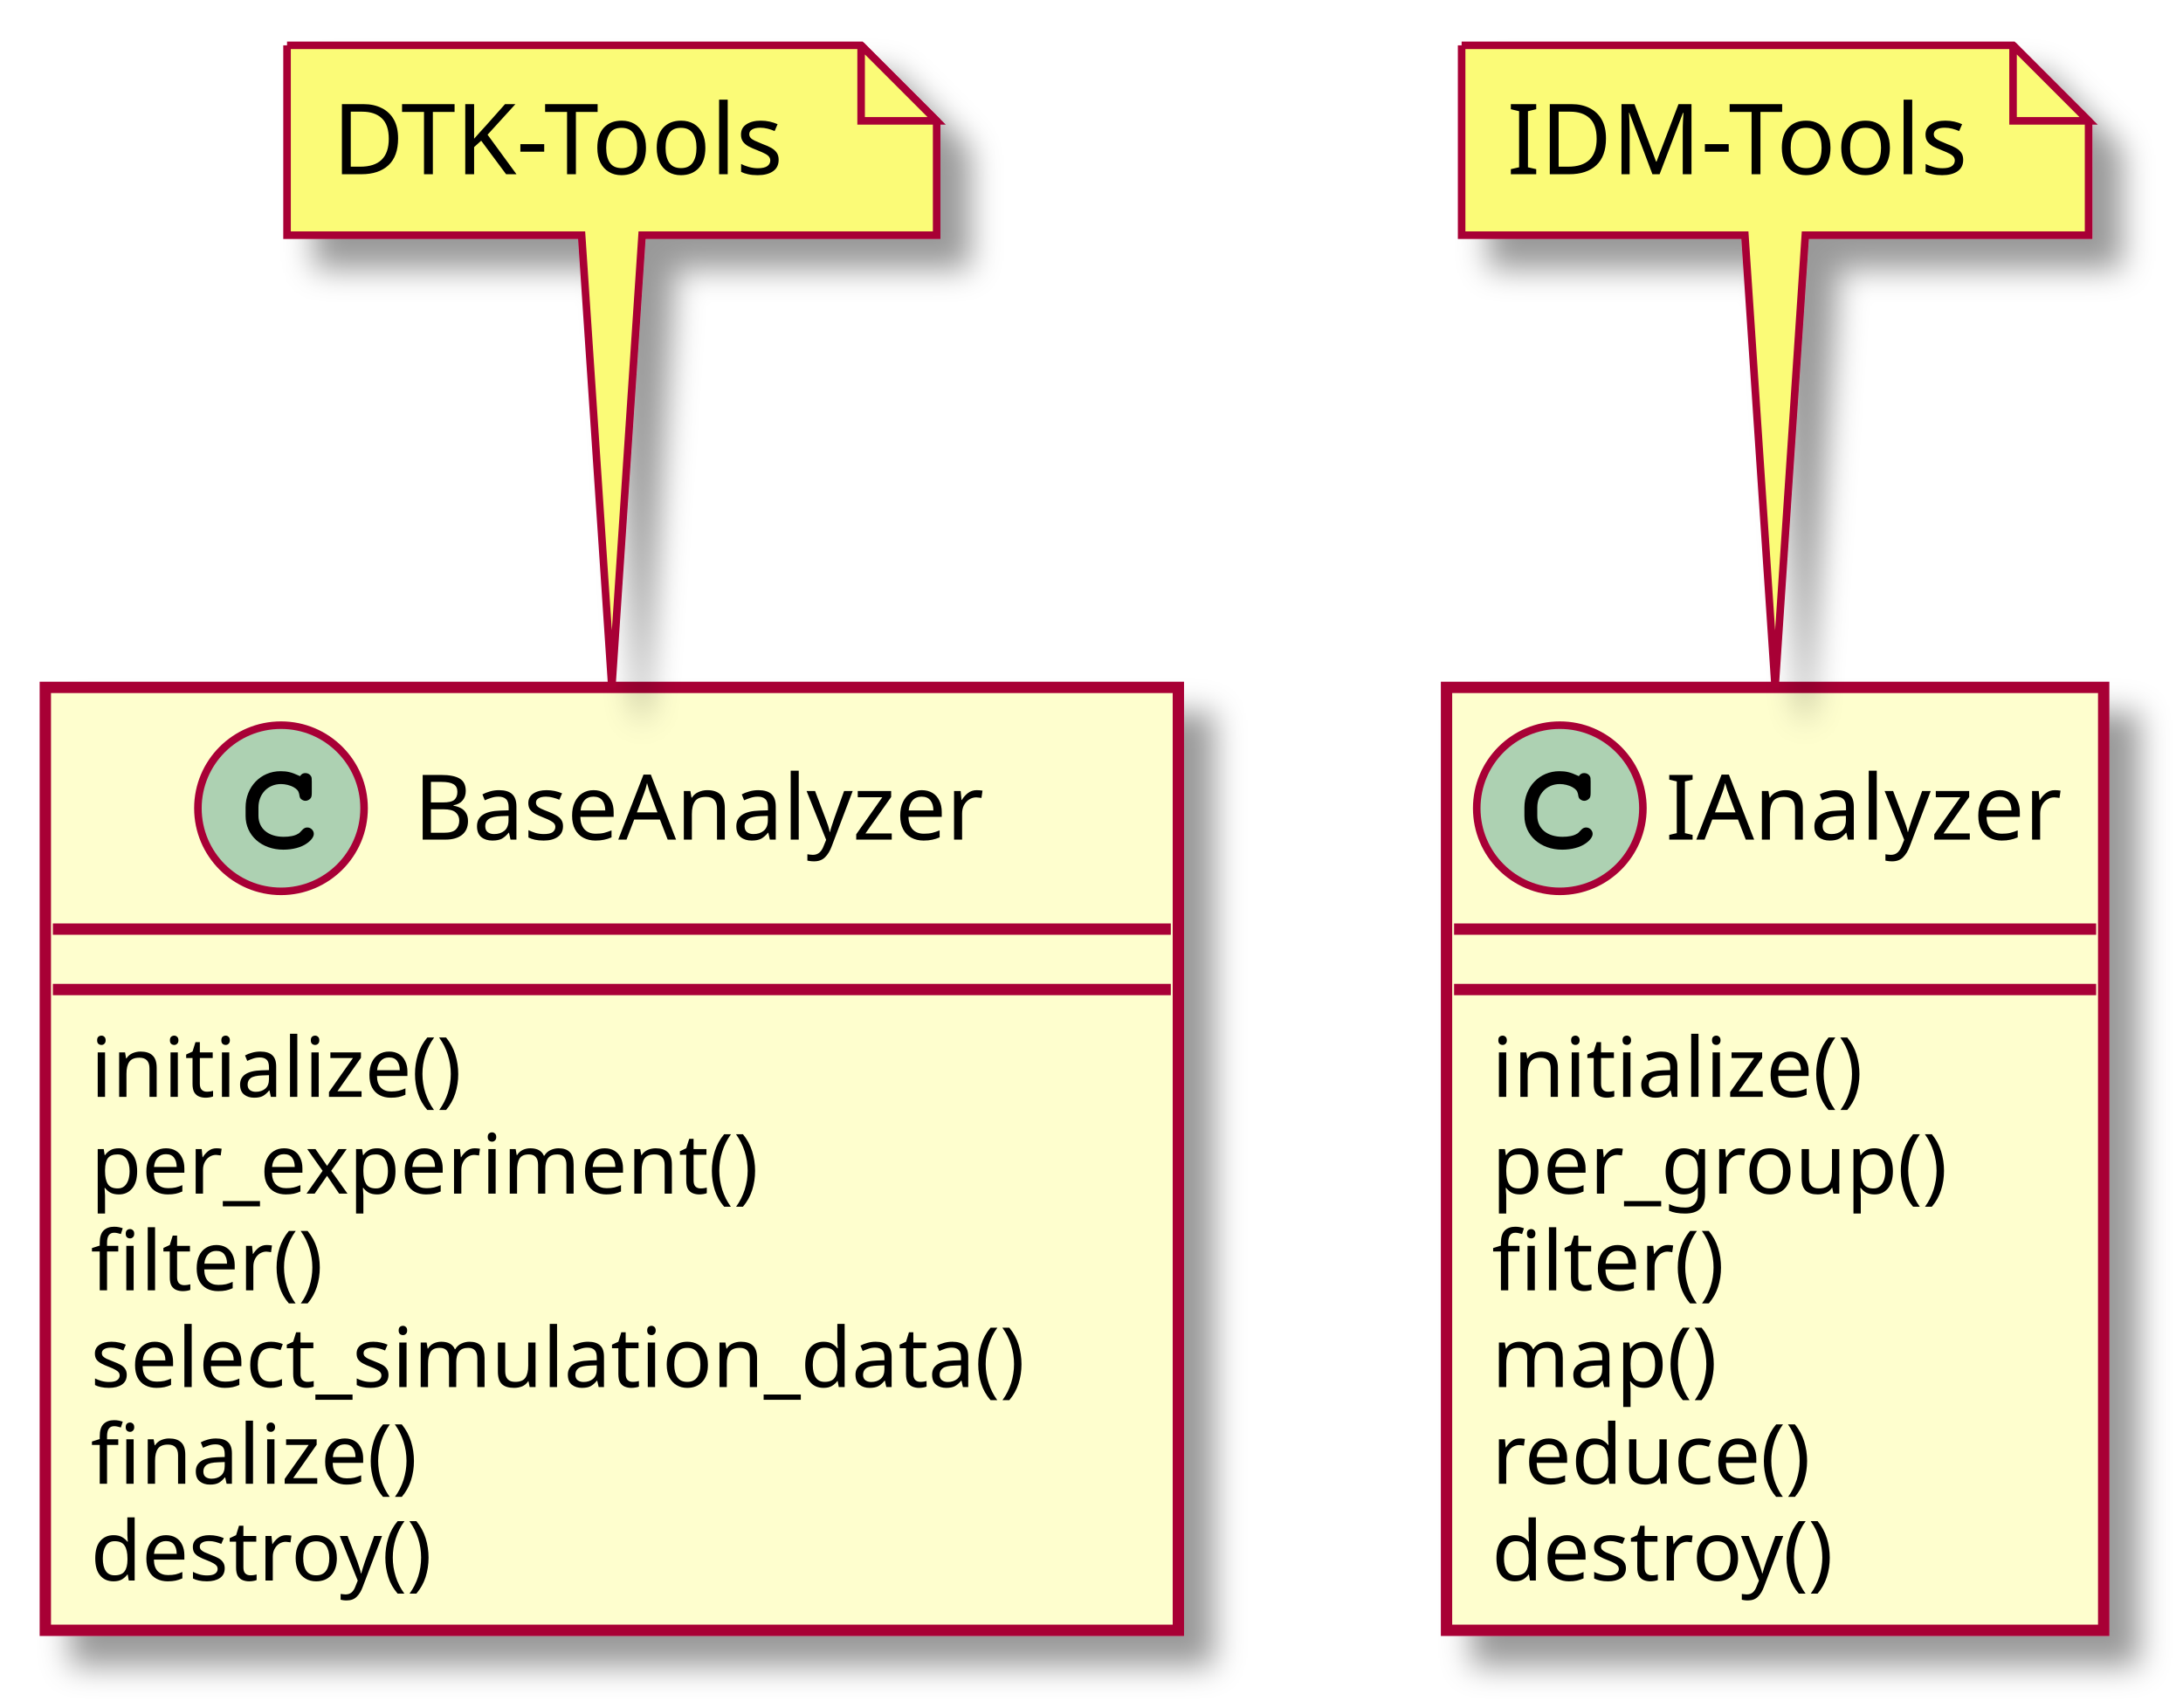
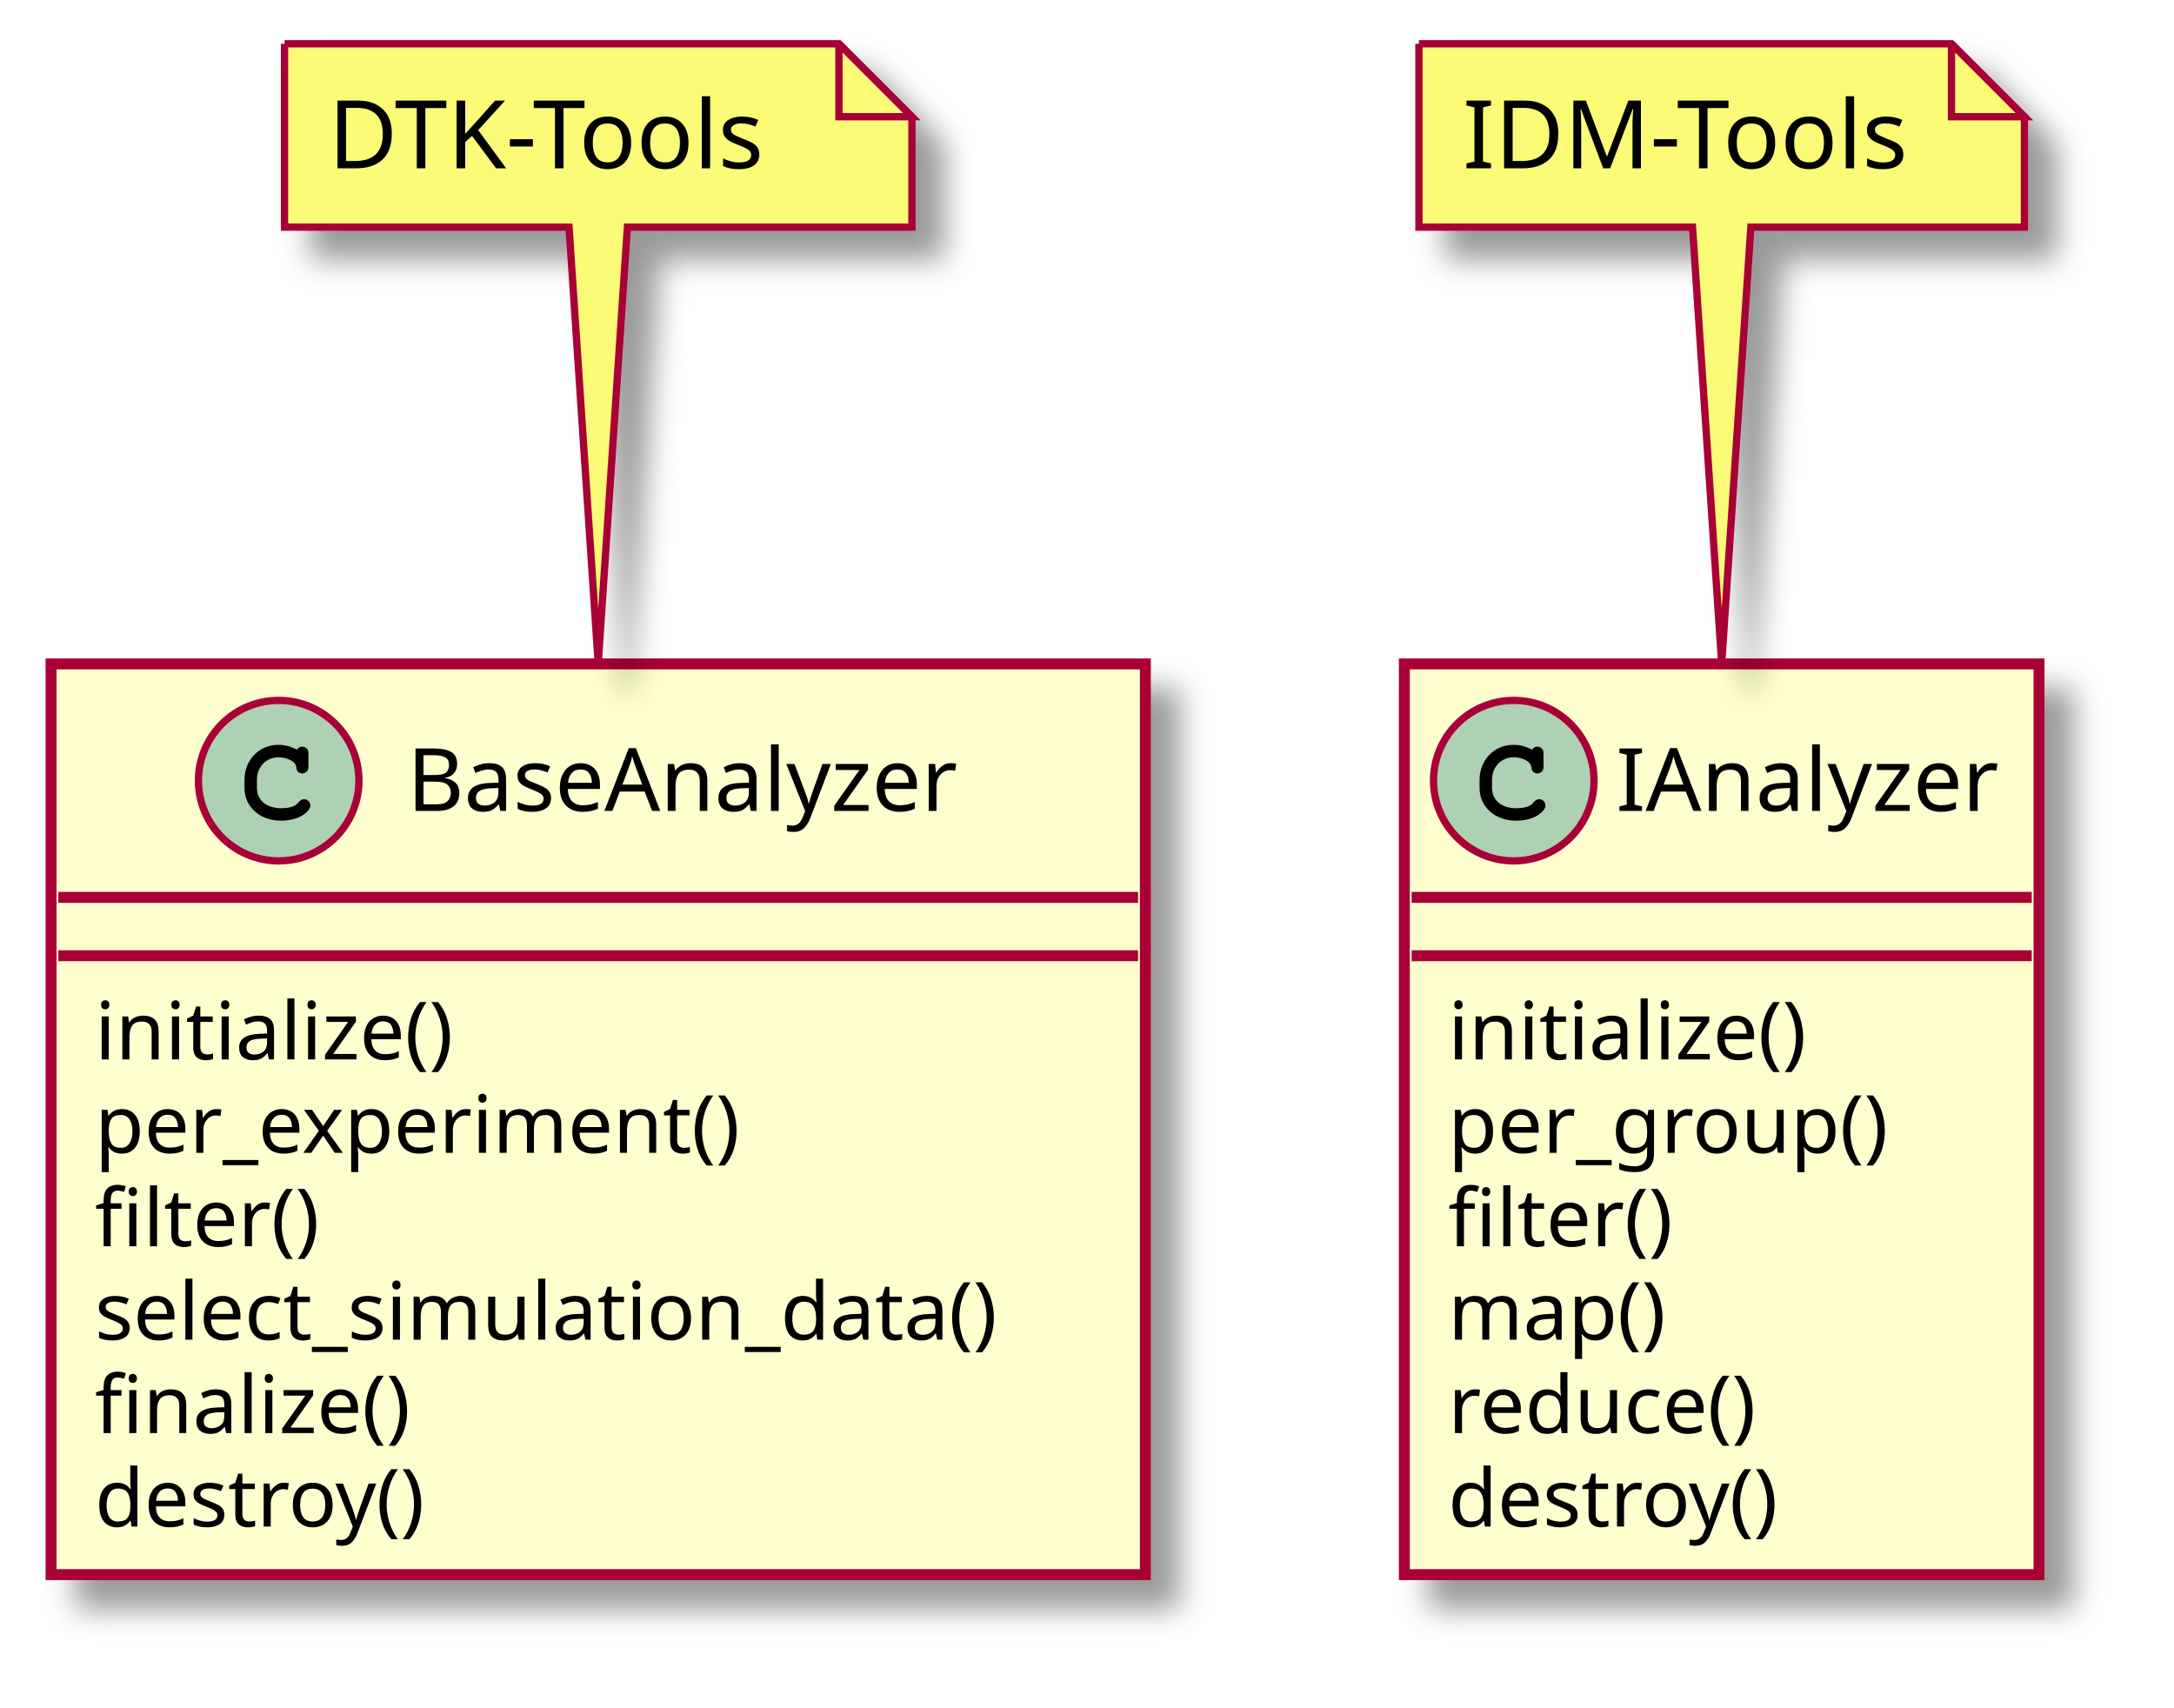
- <svg xmlns="http://www.w3.org/2000/svg" contentScriptType="application/ecmascript" contentStyleType="text/css" height="226px" preserveAspectRatio="none" style="width:289px;height:226px;" version="1.1" viewBox="0 0 289 226" width="289px" zoomAndPan="magnify">
+ <svg xmlns="http://www.w3.org/2000/svg" contentScriptType="application/ecmascript" contentStyleType="text/css" height="234px" preserveAspectRatio="none" style="width:298px;height:234px;" version="1.1" viewBox="0 0 298 234" width="298px" zoomAndPan="magnify">
  <defs>
    <filter height="300%" id="f10jc7f9npm5sw" width="300%" x="-1" y="-1">
      <feGaussianBlur result="blurOut" stdDeviation="2.0" />
      <feColorMatrix in="blurOut" result="blurOut2" type="matrix" values="0 0 0 0 0 0 0 0 0 0 0 0 0 0 0 0 0 0 .4 0" />
      <feOffset dx="4.0" dy="4.0" in="blurOut2" result="blurOut3" />
      <feBlend in="SourceGraphic" in2="blurOut3" mode="normal" />
    </filter>
  </defs>
  <g>
-     <rect fill="#FEFECE" filter="url(#f10jc7f9npm5sw)" height="124.828" id="BaseAnalyzer" style="stroke: #A80036; stroke-width: 1.5;" width="150" x="6" y="91" />
-     <ellipse cx="37.2" cy="107" fill="#ADD1B2" rx="11" ry="11" style="stroke: #A80036; stroke-width: 1.0;" />
-     <path d="M39.544,102.672 C38.606,102.234 38.013,102.094 37.138,102.094 C34.513,102.094 32.513,104.172 32.513,106.891 L32.513,108.016 C32.513,110.594 34.622,112.484 37.513,112.484 C38.731,112.484 39.888,112.188 40.638,111.641 C41.216,111.234 41.544,110.781 41.544,110.391 C41.544,109.938 41.153,109.547 40.684,109.547 C40.466,109.547 40.263,109.625 40.075,109.812 C39.622,110.297 39.622,110.297 39.434,110.391 C39.013,110.656 38.325,110.781 37.559,110.781 C35.513,110.781 34.216,109.688 34.216,107.984 L34.216,106.891 C34.216,105.109 35.466,103.797 37.2,103.797 C37.778,103.797 38.388,103.953 38.856,104.203 C39.341,104.484 39.513,104.703 39.606,105.109 C39.669,105.516 39.7,105.641 39.841,105.766 C39.981,105.906 40.216,106.016 40.434,106.016 C40.7,106.016 40.966,105.875 41.138,105.656 C41.247,105.5 41.278,105.312 41.278,104.891 L41.278,103.469 C41.278,103.031 41.263,102.906 41.169,102.75 C41.013,102.484 40.731,102.344 40.434,102.344 C40.138,102.344 39.934,102.438 39.716,102.75 L39.544,102.672 Z " />
-     <text fill="#000000" font-family="sans-serif" font-size="12" lengthAdjust="spacingAndGlyphs" textLength="82" x="54.8" y="111.154">BaseAnalyzer</text>
-     <line style="stroke: #A80036; stroke-width: 1.5;" x1="7" x2="155" y1="123" y2="123" />
-     <line style="stroke: #A80036; stroke-width: 1.5;" x1="7" x2="155" y1="131" y2="131" />
-     <text fill="#000000" font-family="sans-serif" font-size="11" lengthAdjust="spacingAndGlyphs" textLength="56" x="12" y="145.21">initialize()</text>
-     <text fill="#000000" font-family="sans-serif" font-size="11" lengthAdjust="spacingAndGlyphs" textLength="100" x="12" y="158.015">per_experiment()</text>
-     <text fill="#000000" font-family="sans-serif" font-size="11" lengthAdjust="spacingAndGlyphs" textLength="34" x="12" y="170.82">filter()</text>
-     <text fill="#000000" font-family="sans-serif" font-size="11" lengthAdjust="spacingAndGlyphs" textLength="138" x="12" y="183.625">select_simulation_data()</text>
-     <text fill="#000000" font-family="sans-serif" font-size="11" lengthAdjust="spacingAndGlyphs" textLength="50" x="12" y="196.429">finalize()</text>
-     <text fill="#000000" font-family="sans-serif" font-size="11" lengthAdjust="spacingAndGlyphs" textLength="51" x="12" y="209.234">destroy()</text>
-     <path d="M38,6 L38,31.133 A0,0 0 0 0 38,31.133 L77,31.133 L81,90.949 L85,31.133 L124,31.133 A0,0 0 0 0 124,31.133 L124,16 L114,6 L38,6 A0,0 0 0 0 38,6 " fill="#FBFB77" filter="url(#f10jc7f9npm5sw)" style="stroke: #A80036; stroke-width: 1.0;" />
-     <path d="M114,6 L114,16 L124,16 L114,6 " fill="#FBFB77" style="stroke: #A80036; stroke-width: 1.0;" />
-     <text fill="#000000" font-family="sans-serif" font-size="13" lengthAdjust="spacingAndGlyphs" textLength="65" x="44" y="23.067">DTK-Tools</text>
-     <rect fill="#FEFECE" filter="url(#f10jc7f9npm5sw)" height="124.828" id="IAnalyzer" style="stroke: #A80036; stroke-width: 1.5;" width="87" x="191.5" y="91" />
-     <ellipse cx="206.5" cy="107" fill="#ADD1B2" rx="11" ry="11" style="stroke: #A80036; stroke-width: 1.0;" />
-     <path d="M208.844,102.672 C207.906,102.234 207.312,102.094 206.438,102.094 C203.812,102.094 201.812,104.172 201.812,106.891 L201.812,108.016 C201.812,110.594 203.922,112.484 206.812,112.484 C208.031,112.484 209.188,112.188 209.938,111.641 C210.516,111.234 210.844,110.781 210.844,110.391 C210.844,109.938 210.453,109.547 209.984,109.547 C209.766,109.547 209.562,109.625 209.375,109.812 C208.922,110.297 208.922,110.297 208.734,110.391 C208.312,110.656 207.625,110.781 206.859,110.781 C204.812,110.781 203.516,109.688 203.516,107.984 L203.516,106.891 C203.516,105.109 204.766,103.797 206.5,103.797 C207.078,103.797 207.688,103.953 208.156,104.203 C208.641,104.484 208.812,104.703 208.906,105.109 C208.969,105.516 209,105.641 209.141,105.766 C209.281,105.906 209.516,106.016 209.734,106.016 C210,106.016 210.266,105.875 210.438,105.656 C210.547,105.5 210.578,105.312 210.578,104.891 L210.578,103.469 C210.578,103.031 210.562,102.906 210.469,102.75 C210.312,102.484 210.031,102.344 209.734,102.344 C209.438,102.344 209.234,102.438 209.016,102.75 L208.844,102.672 Z " />
-     <text fill="#000000" font-family="sans-serif" font-size="12" lengthAdjust="spacingAndGlyphs" textLength="55" x="220.5" y="111.154">IAnalyzer</text>
-     <line style="stroke: #A80036; stroke-width: 1.5;" x1="192.5" x2="277.5" y1="123" y2="123" />
-     <line style="stroke: #A80036; stroke-width: 1.5;" x1="192.5" x2="277.5" y1="131" y2="131" />
-     <text fill="#000000" font-family="sans-serif" font-size="11" lengthAdjust="spacingAndGlyphs" textLength="56" x="197.5" y="145.21">initialize()</text>
-     <text fill="#000000" font-family="sans-serif" font-size="11" lengthAdjust="spacingAndGlyphs" textLength="65" x="197.5" y="158.015">per_group()</text>
-     <text fill="#000000" font-family="sans-serif" font-size="11" lengthAdjust="spacingAndGlyphs" textLength="34" x="197.5" y="170.82">filter()</text>
-     <text fill="#000000" font-family="sans-serif" font-size="11" lengthAdjust="spacingAndGlyphs" textLength="33" x="197.5" y="183.625">map()</text>
-     <text fill="#000000" font-family="sans-serif" font-size="11" lengthAdjust="spacingAndGlyphs" textLength="48" x="197.5" y="196.429">reduce()</text>
-     <text fill="#000000" font-family="sans-serif" font-size="11" lengthAdjust="spacingAndGlyphs" textLength="51" x="197.5" y="209.234">destroy()</text>
-     <path d="M193.5,6 L193.5,31.133 A0,0 0 0 0 193.5,31.133 L231,31.133 L235,90.949 L239,31.133 L276.5,31.133 A0,0 0 0 0 276.5,31.133 L276.5,16 L266.5,6 L193.5,6 A0,0 0 0 0 193.5,6 " fill="#FBFB77" filter="url(#f10jc7f9npm5sw)" style="stroke: #A80036; stroke-width: 1.0;" />
-     <path d="M266.5,6 L266.5,16 L276.5,16 L266.5,6 " fill="#FBFB77" style="stroke: #A80036; stroke-width: 1.0;" />
-     <text fill="#000000" font-family="sans-serif" font-size="13" lengthAdjust="spacingAndGlyphs" textLength="62" x="199.5" y="23.067">IDM-Tools</text>
+     <rect fill="#FEFECE" filter="url(#f10jc7f9npm5sw)" height="124.828" id="BaseAnalyzer" style="stroke: #A80036; stroke-width: 1.5;" width="150" x="7" y="91" />
+     <ellipse cx="38.2" cy="107" fill="#ADD1B2" rx="11" ry="11" style="stroke: #A80036; stroke-width: 1.0;" />
+     <path d="M40.544,102.672 C39.606,102.234 39.013,102.094 38.138,102.094 C35.513,102.094 33.513,104.172 33.513,106.891 L33.513,108.016 C33.513,110.594 35.622,112.484 38.513,112.484 C39.731,112.484 40.888,112.188 41.638,111.641 C42.216,111.234 42.544,110.781 42.544,110.391 C42.544,109.938 42.153,109.547 41.684,109.547 C41.466,109.547 41.263,109.625 41.075,109.812 C40.622,110.297 40.622,110.297 40.434,110.391 C40.013,110.656 39.325,110.781 38.559,110.781 C36.513,110.781 35.216,109.688 35.216,107.984 L35.216,106.891 C35.216,105.109 36.466,103.797 38.2,103.797 C38.778,103.797 39.388,103.953 39.856,104.203 C40.341,104.484 40.513,104.703 40.606,105.109 C40.669,105.516 40.7,105.641 40.841,105.766 C40.981,105.906 41.216,106.016 41.434,106.016 C41.7,106.016 41.966,105.875 42.138,105.656 C42.247,105.5 42.278,105.312 42.278,104.891 L42.278,103.469 C42.278,103.031 42.263,102.906 42.169,102.75 C42.013,102.484 41.731,102.344 41.434,102.344 C41.138,102.344 40.934,102.438 40.716,102.75 L40.544,102.672 Z " />
+     <text fill="#000000" font-family="sans-serif" font-size="12" lengthAdjust="spacingAndGlyphs" textLength="82" x="55.8" y="111.154">BaseAnalyzer</text>
+     <line style="stroke: #A80036; stroke-width: 1.5;" x1="8" x2="156" y1="123" y2="123" />
+     <line style="stroke: #A80036; stroke-width: 1.5;" x1="8" x2="156" y1="131" y2="131" />
+     <text fill="#000000" font-family="sans-serif" font-size="11" lengthAdjust="spacingAndGlyphs" textLength="56" x="13" y="145.21">initialize()</text>
+     <text fill="#000000" font-family="sans-serif" font-size="11" lengthAdjust="spacingAndGlyphs" textLength="100" x="13" y="158.015">per_experiment()</text>
+     <text fill="#000000" font-family="sans-serif" font-size="11" lengthAdjust="spacingAndGlyphs" textLength="34" x="13" y="170.82">filter()</text>
+     <text fill="#000000" font-family="sans-serif" font-size="11" lengthAdjust="spacingAndGlyphs" textLength="138" x="13" y="183.625">select_simulation_data()</text>
+     <text fill="#000000" font-family="sans-serif" font-size="11" lengthAdjust="spacingAndGlyphs" textLength="50" x="13" y="196.429">finalize()</text>
+     <text fill="#000000" font-family="sans-serif" font-size="11" lengthAdjust="spacingAndGlyphs" textLength="51" x="13" y="209.234">destroy()</text>
+     <path d="M39,6 L39,31.133 A0,0 0 0 0 39,31.133 L78,31.133 L82,90.949 L86,31.133 L125,31.133 A0,0 0 0 0 125,31.133 L125,16 L115,6 L39,6 A0,0 0 0 0 39,6 " fill="#FBFB77" filter="url(#f10jc7f9npm5sw)" style="stroke: #A80036; stroke-width: 1.0;" />
+     <path d="M115,6 L115,16 L125,16 L115,6 " fill="#FBFB77" style="stroke: #A80036; stroke-width: 1.0;" />
+     <text fill="#000000" font-family="sans-serif" font-size="13" lengthAdjust="spacingAndGlyphs" textLength="65" x="45" y="23.067">DTK-Tools</text>
+     <rect fill="#FEFECE" filter="url(#f10jc7f9npm5sw)" height="124.828" id="IAnalyzer" style="stroke: #A80036; stroke-width: 1.5;" width="87" x="192.5" y="91" />
+     <ellipse cx="207.5" cy="107" fill="#ADD1B2" rx="11" ry="11" style="stroke: #A80036; stroke-width: 1.0;" />
+     <path d="M209.844,102.672 C208.906,102.234 208.312,102.094 207.438,102.094 C204.812,102.094 202.812,104.172 202.812,106.891 L202.812,108.016 C202.812,110.594 204.922,112.484 207.812,112.484 C209.031,112.484 210.188,112.188 210.938,111.641 C211.516,111.234 211.844,110.781 211.844,110.391 C211.844,109.938 211.453,109.547 210.984,109.547 C210.766,109.547 210.562,109.625 210.375,109.812 C209.922,110.297 209.922,110.297 209.734,110.391 C209.312,110.656 208.625,110.781 207.859,110.781 C205.812,110.781 204.516,109.688 204.516,107.984 L204.516,106.891 C204.516,105.109 205.766,103.797 207.5,103.797 C208.078,103.797 208.688,103.953 209.156,104.203 C209.641,104.484 209.812,104.703 209.906,105.109 C209.969,105.516 210,105.641 210.141,105.766 C210.281,105.906 210.516,106.016 210.734,106.016 C211,106.016 211.266,105.875 211.438,105.656 C211.547,105.5 211.578,105.312 211.578,104.891 L211.578,103.469 C211.578,103.031 211.562,102.906 211.469,102.75 C211.312,102.484 211.031,102.344 210.734,102.344 C210.438,102.344 210.234,102.438 210.016,102.75 L209.844,102.672 Z " />
+     <text fill="#000000" font-family="sans-serif" font-size="12" lengthAdjust="spacingAndGlyphs" textLength="55" x="221.5" y="111.154">IAnalyzer</text>
+     <line style="stroke: #A80036; stroke-width: 1.5;" x1="193.5" x2="278.5" y1="123" y2="123" />
+     <line style="stroke: #A80036; stroke-width: 1.5;" x1="193.5" x2="278.5" y1="131" y2="131" />
+     <text fill="#000000" font-family="sans-serif" font-size="11" lengthAdjust="spacingAndGlyphs" textLength="56" x="198.5" y="145.21">initialize()</text>
+     <text fill="#000000" font-family="sans-serif" font-size="11" lengthAdjust="spacingAndGlyphs" textLength="65" x="198.5" y="158.015">per_group()</text>
+     <text fill="#000000" font-family="sans-serif" font-size="11" lengthAdjust="spacingAndGlyphs" textLength="34" x="198.5" y="170.82">filter()</text>
+     <text fill="#000000" font-family="sans-serif" font-size="11" lengthAdjust="spacingAndGlyphs" textLength="33" x="198.5" y="183.625">map()</text>
+     <text fill="#000000" font-family="sans-serif" font-size="11" lengthAdjust="spacingAndGlyphs" textLength="48" x="198.5" y="196.429">reduce()</text>
+     <text fill="#000000" font-family="sans-serif" font-size="11" lengthAdjust="spacingAndGlyphs" textLength="51" x="198.5" y="209.234">destroy()</text>
+     <path d="M194.5,6 L194.5,31.133 A0,0 0 0 0 194.5,31.133 L232,31.133 L236,90.949 L240,31.133 L277.5,31.133 A0,0 0 0 0 277.5,31.133 L277.5,16 L267.5,6 L194.5,6 A0,0 0 0 0 194.5,6 " fill="#FBFB77" filter="url(#f10jc7f9npm5sw)" style="stroke: #A80036; stroke-width: 1.0;" />
+     <path d="M267.5,6 L267.5,16 L277.5,16 L267.5,6 " fill="#FBFB77" style="stroke: #A80036; stroke-width: 1.0;" />
+     <text fill="#000000" font-family="sans-serif" font-size="13" lengthAdjust="spacingAndGlyphs" textLength="62" x="200.5" y="23.067">IDM-Tools</text>
  </g>
</svg>
